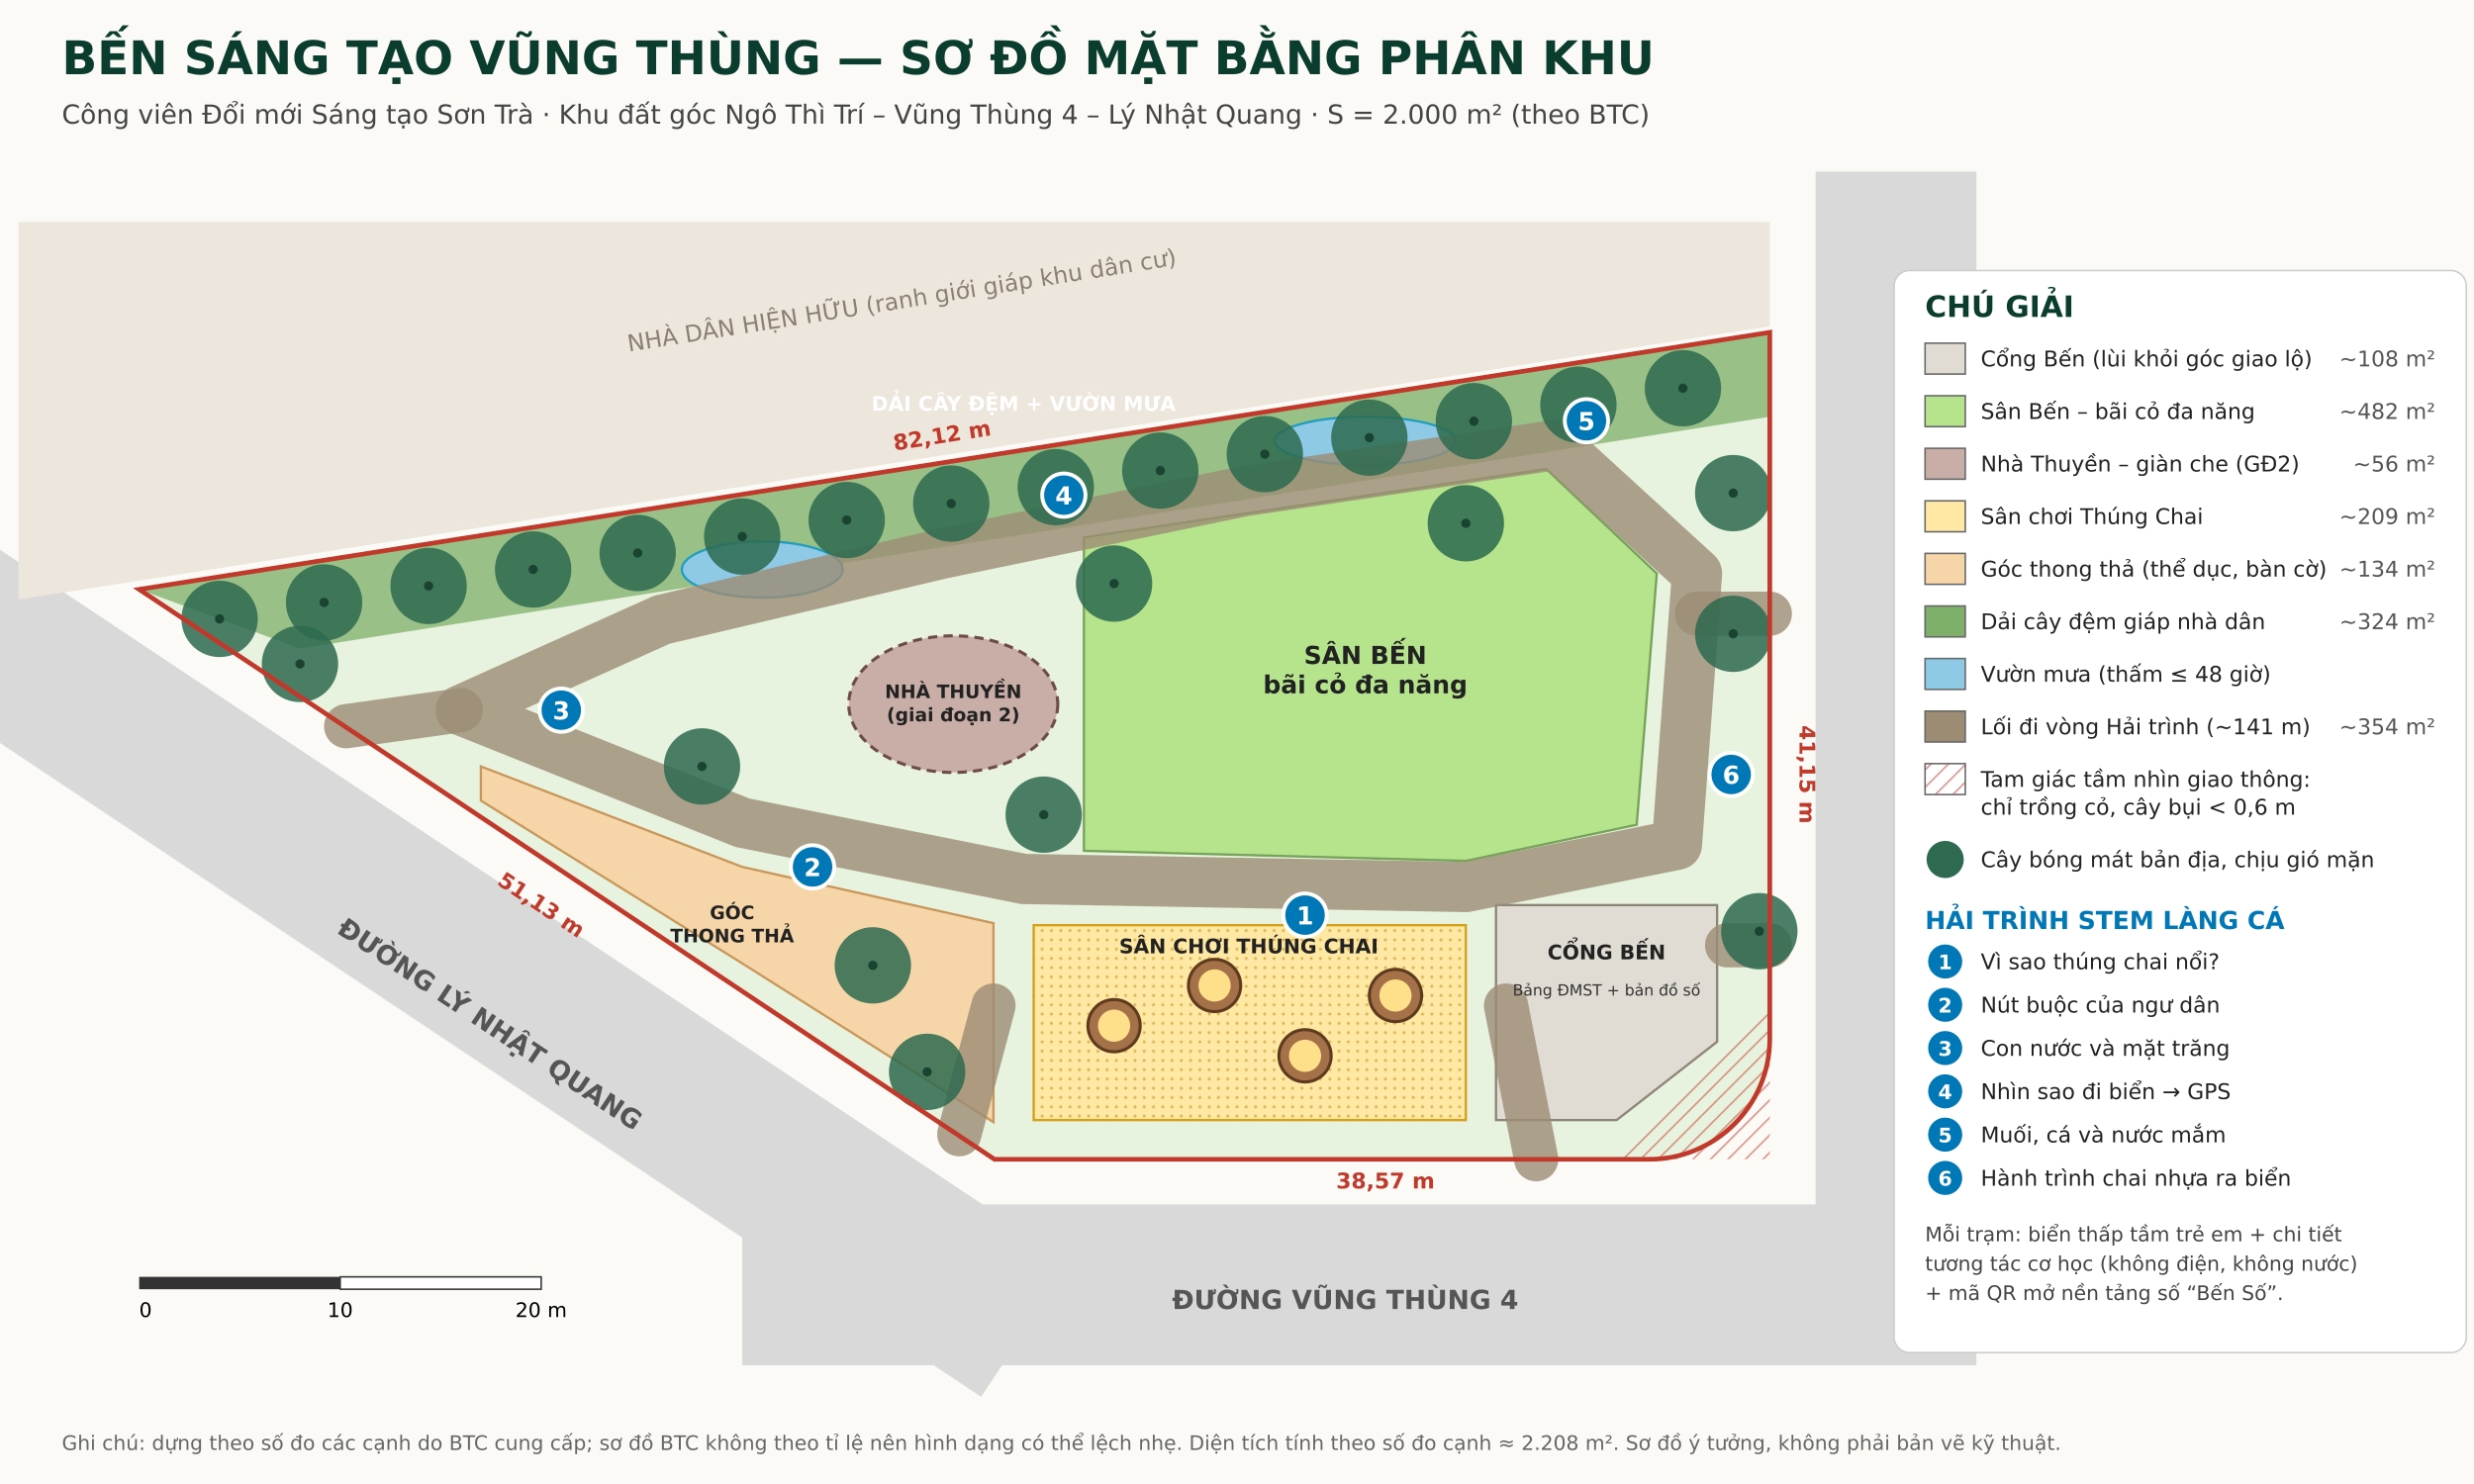
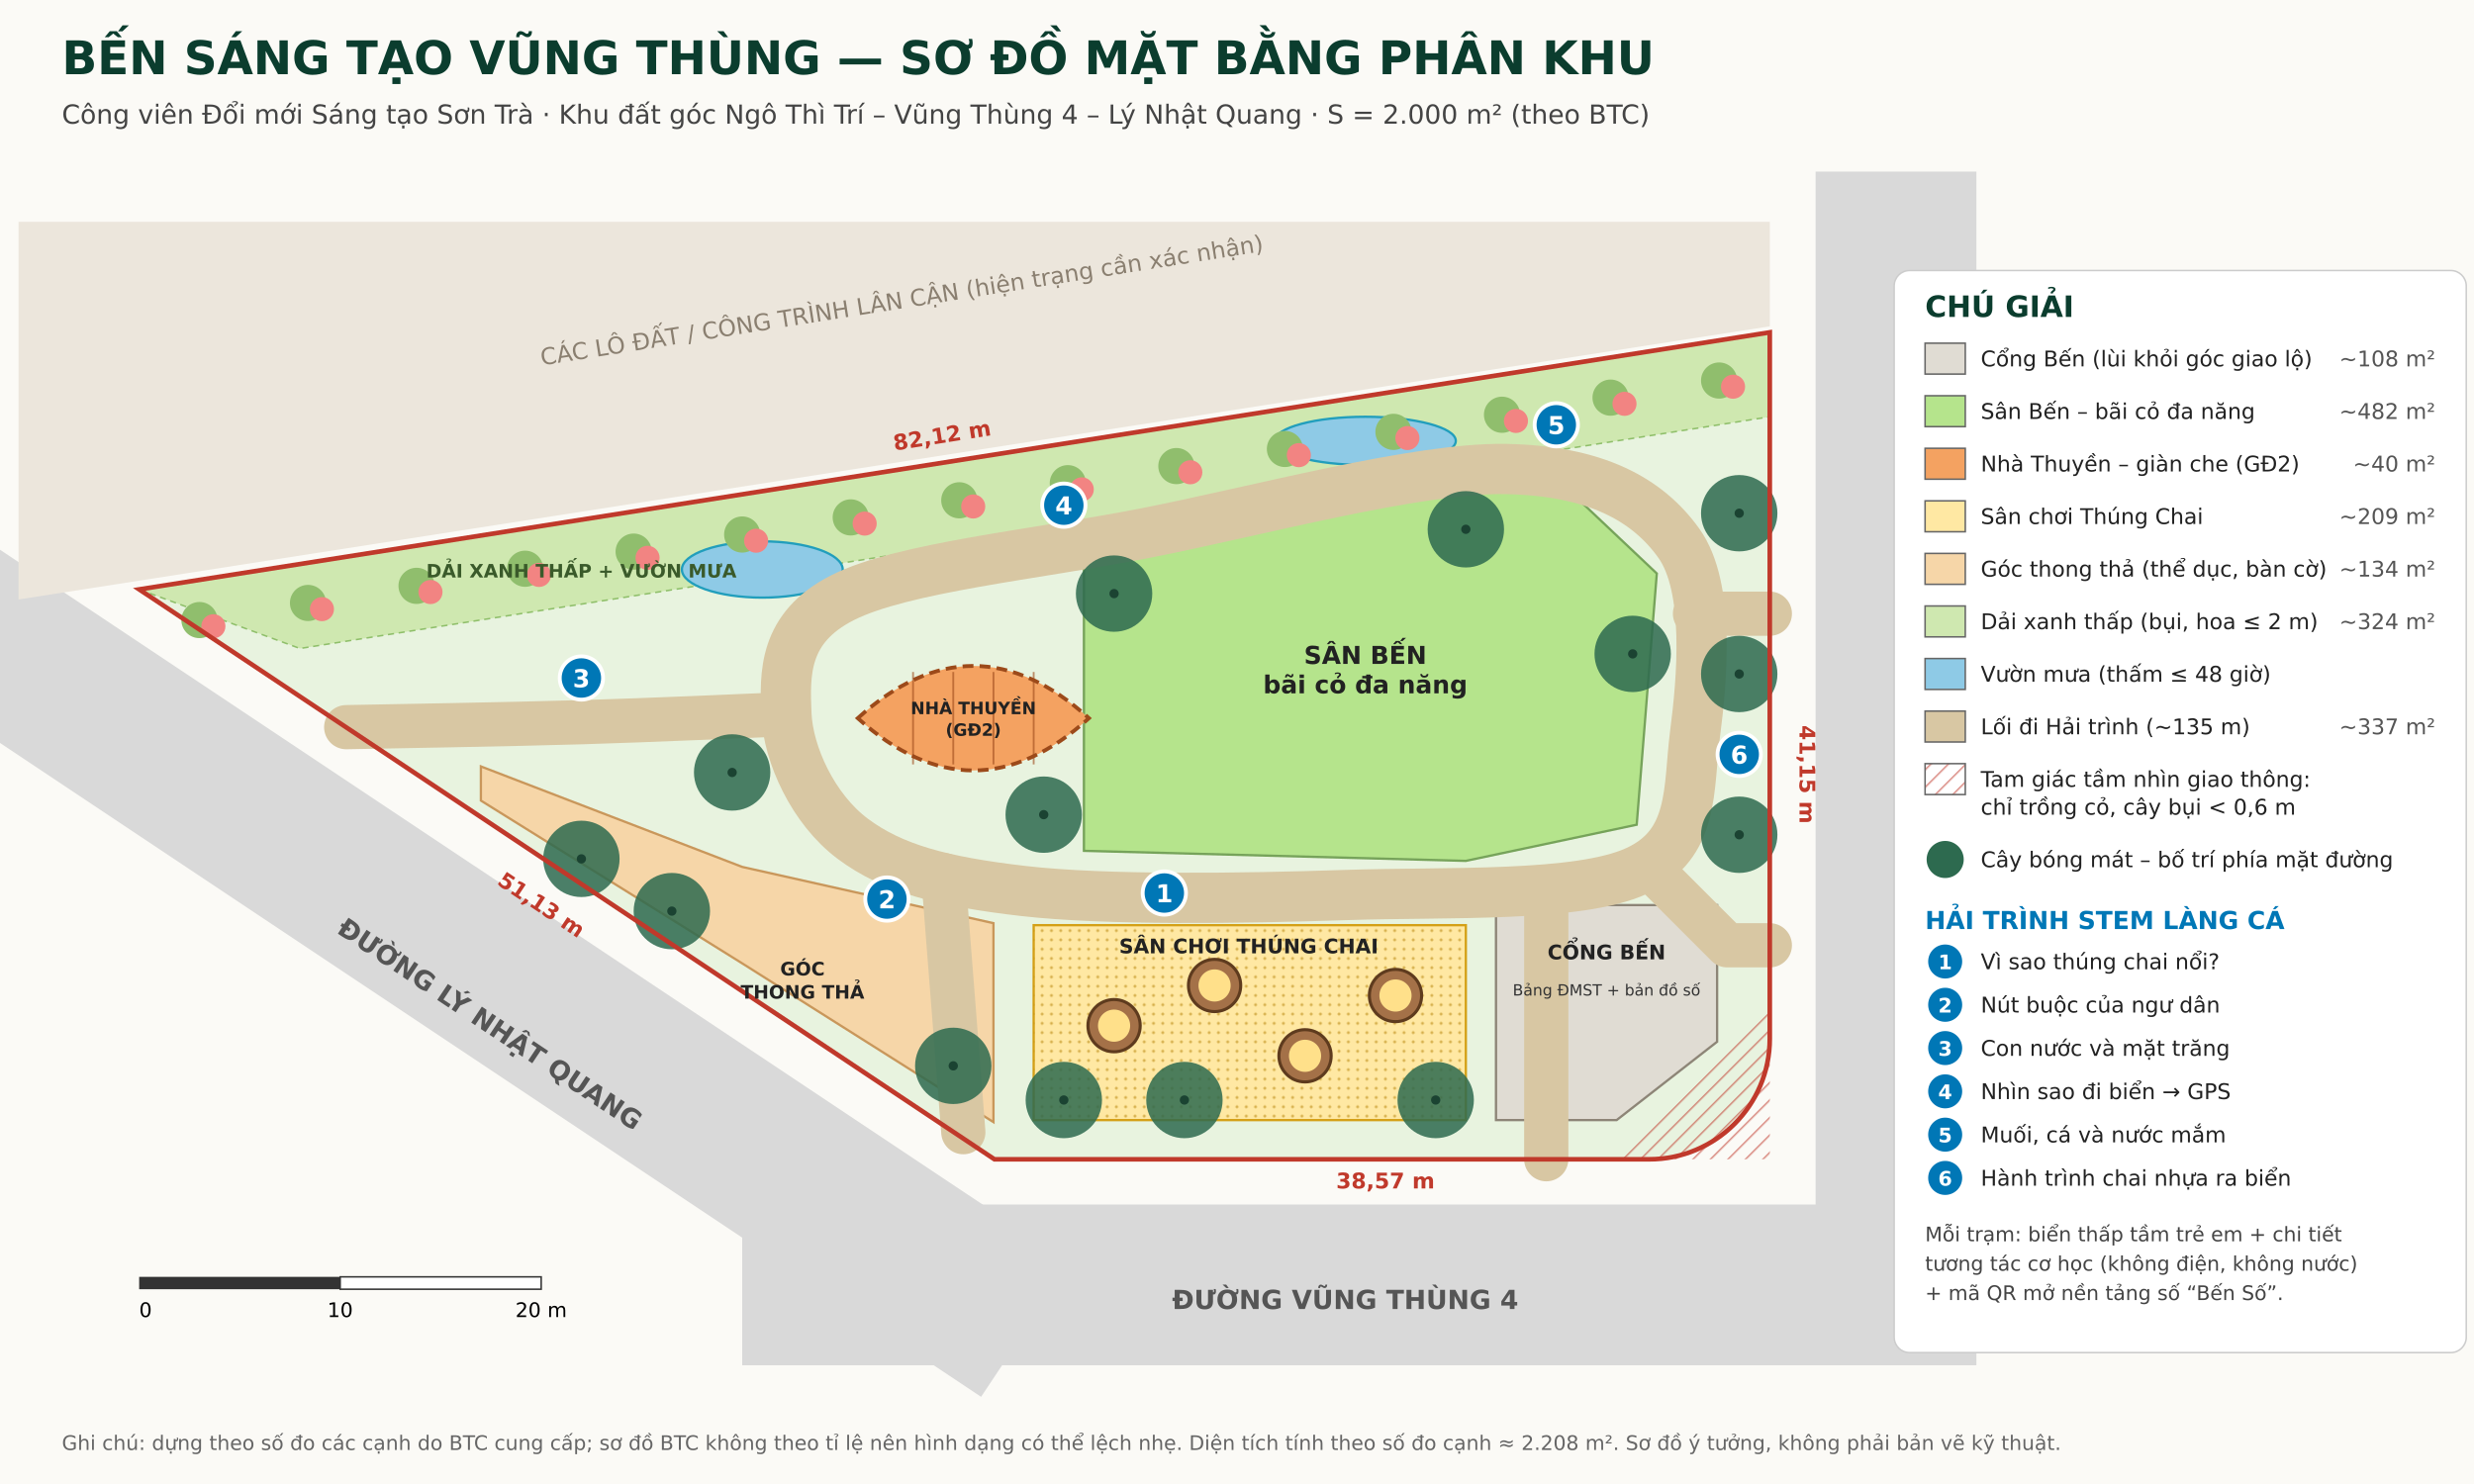
<svg xmlns="http://www.w3.org/2000/svg" width="1600" height="960" viewBox="0 0 1600 960" font-family="DejaVu Sans">
  <defs>
    <pattern id="hatch" width="8" height="8" patternUnits="userSpaceOnUse" patternTransform="rotate(45)">
      <line x1="0" y1="0" x2="0" y2="8" stroke="#c0392b" stroke-width="2" opacity=".55" />
    </pattern>
    <pattern id="sand" width="6" height="6" patternUnits="userSpaceOnUse">
      <circle cx="2" cy="2" r="1" fill="#b8860b" opacity=".5" />
    </pattern>
  </defs>
  <rect width="1600" height="960" fill="#fbfaf6" />
  <polygon points="480.0,779.2 1260.0,779.2 1260.0,883.2 480.0,883.2" fill="#d9d9d9" />
  <text x="870" y="846.8" font-size="17" fill="#555" font-weight="bold" text-anchor="middle" transform="rotate(0 870 846.8)">ĐƯỜNG VŨNG THÙNG 4</text>
  <polygon points="1174.2,111.0 1278.2,111.0 1278.2,883.2 1174.2,883.2" fill="#d9d9d9" />
  <text x="1239.2" y="501" font-size="17" fill="#555" font-weight="bold" text-anchor="middle" transform="rotate(90 1239.2 501)">ĐƯỜNG NGÔ THÌ TRÍ</text>
  <polygon points="-55.7,318.5 692.2,817.0 634.5,903.6 -113.4,405.0" fill="#d9d9d9" />
  <text x="313.6" y="667.4" font-size="17" fill="#555" font-weight="bold" text-anchor="middle" transform="rotate(33.7 313.6 667.4)">ĐƯỜNG LÝ NHẬT QUANG</text>
  <polygon points="12.0,387.8 1144.6,211.1 1144.6,143.5 12.0,143.5" fill="#ece6dc" />
-   <text x="584" y="199.4" font-size="15" fill="#8a7f70" text-anchor="middle" transform="rotate(-9 584 199.4)">NHÀ DÂN HIỆN HỮU (ranh giới giáp khu dân cư)</text>
+   <text x="584" y="199.4" font-size="15" fill="#8a7f70" text-anchor="middle" transform="rotate(-9 584 199.4)">CÁC LÔ ĐẤT / CÔNG TRÌNH LÂN CẬN (hiện trạng cần xác nhận)</text>
  <path d="M90.0,381.27 L643.15,749.95 L1066.56,749.95 A78.0,78.0 0 0 0 1144.56,671.95 L1144.56,215.0 Z" fill="#e8f3df" />
-   <polygon points="90.0,381.3 1144.6,215.0 1144.6,269.6 194.0,419.5" fill="#7fb069" opacity=".75" />
+   <polygon points="90.0,381.3 1144.6,215.0 1144.6,269.6 194.0,419.5" fill="#cfe8b0" stroke="#8fbf6a" stroke-dasharray="4 3" />
  <ellipse cx="493" cy="368.4" rx="52.0" ry="18.2" fill="#8ecae6" stroke="#219ebc" stroke-width="1.5" />
  <ellipse cx="883" cy="285.2" rx="58.5" ry="15.6" fill="#8ecae6" stroke="#219ebc" stroke-width="1.5" />
  <polygon points="701.0,347.6 1000.0,303.4 1071.5,371.0 1058.5,533.5 948.0,556.9 701.0,550.4" fill="#b5e48c" stroke="#76a35a" stroke-width="1.5" />
  <polygon points="311.0,495.8 480.0,560.8 642.5,597.2 642.5,725.9 480.0,623.2 311.0,517.9" fill="#f6d6a8" stroke="#c9975b" stroke-width="1.5" />
  <polygon points="668.5,598.5 948.0,598.5 948.0,724.6 668.5,724.6" fill="#ffe8a3" stroke="#d4a017" stroke-width="1.5" />
  <polygon points="668.5,598.5 948.0,598.5 948.0,724.6 668.5,724.6" fill="url(#sand)" />
  <polygon points="967.5,585.5 1110.5,585.5 1110.5,673.9 1045.5,724.6 967.5,724.6" fill="#e0dcd3" stroke="#8d8577" stroke-width="1.5" />
  <polygon points="1040.6,749.9 1144.6,646.0 1144.6,749.9" fill="url(#hatch)" />
-   <ellipse cx="616.5" cy="455.5" rx="67.6" ry="44.2" fill="#c9ada7" stroke="#6d4c41" stroke-width="2" stroke-dasharray="6 4" />
+   <path d="M554.75,464.6 Q629.5,397.0 704.25,464.6 Q629.5,532.2 554.75,464.6 Z" fill="#f4a261" stroke="#9c4a1a" stroke-width="2.5" stroke-dasharray="7 4" />
+   <line x1="590.5" y1="434.7" x2="590.5" y2="494.5" stroke="#9c4a1a" stroke-width="1.2" opacity=".6" />
+   <line x1="616.5" y1="434.7" x2="616.5" y2="494.5" stroke="#9c4a1a" stroke-width="1.2" opacity=".6" />
+   <line x1="642.5" y1="434.7" x2="642.5" y2="494.5" stroke="#9c4a1a" stroke-width="1.2" opacity=".6" />
+   <line x1="668.5" y1="434.7" x2="668.5" y2="494.5" stroke="#9c4a1a" stroke-width="1.2" opacity=".6" />
  <circle cx="720.5" cy="663.5" r="16.9" fill="#a47148" stroke="#5e3b1e" stroke-width="2" />
  <circle cx="720.5" cy="663.5" r="10.4" fill="#ffe08a" />
  <circle cx="785.5" cy="637.5" r="16.9" fill="#a47148" stroke="#5e3b1e" stroke-width="2" />
  <circle cx="785.5" cy="637.5" r="10.4" fill="#ffe08a" />
  <circle cx="844" cy="683" r="16.9" fill="#a47148" stroke="#5e3b1e" stroke-width="2" />
  <circle cx="844" cy="683" r="10.4" fill="#ffe08a" />
  <circle cx="902.5" cy="644" r="16.9" fill="#a47148" stroke="#5e3b1e" stroke-width="2" />
  <circle cx="902.5" cy="644" r="10.4" fill="#ffe08a" />
-   <polyline points="298.0,459.4 480.0,532.2 662.0,568.6 948.0,573.8 1084.5,546.5 1097.5,371.0 1006.5,287.8 805.0,317.7 610.0,358.0 428.0,400.9 298.0,459.4" fill="none" stroke="#9c8c74" stroke-width="32.5" stroke-linejoin="round" stroke-linecap="round" opacity=".8" />
-   <polyline points="974.0,650.5 993.5,749.9" fill="none" stroke="#9c8c74" stroke-width="28.6" stroke-linecap="round" opacity=".8" />
-   <polyline points="1117.0,611.5 1144.6,611.5" fill="none" stroke="#9c8c74" stroke-width="28.6" stroke-linecap="round" opacity=".8" />
-   <polyline points="642.5,650.5 620.4,733.7" fill="none" stroke="#9c8c74" stroke-width="28.6" stroke-linecap="round" opacity=".8" />
-   <polyline points="298.0,459.4 223.9,469.8" fill="none" stroke="#9c8c74" stroke-width="28.6" stroke-linecap="round" opacity=".8" />
-   <polyline points="1097.5,397.0 1144.6,397.0" fill="none" stroke="#9c8c74" stroke-width="28.6" stroke-linecap="round" opacity=".8" />
-   <circle cx="142.0" cy="400.371" r="24.7" fill="#2d6a4f" opacity=".85" />
-   <circle cx="142.0" cy="400.371" r="3" fill="#1b4332" />
-   <circle cx="209.6" cy="389.713" r="24.7" fill="#2d6a4f" opacity=".85" />
-   <circle cx="209.6" cy="389.713" r="3" fill="#1b4332" />
-   <circle cx="277.2" cy="379.055" r="24.7" fill="#2d6a4f" opacity=".85" />
-   <circle cx="277.2" cy="379.055" r="3" fill="#1b4332" />
-   <circle cx="344.8" cy="368.396" r="24.7" fill="#2d6a4f" opacity=".85" />
-   <circle cx="344.8" cy="368.396" r="3" fill="#1b4332" />
-   <circle cx="412.4" cy="357.738" r="24.7" fill="#2d6a4f" opacity=".85" />
-   <circle cx="412.4" cy="357.738" r="3" fill="#1b4332" />
-   <circle cx="480.0" cy="347.08" r="24.7" fill="#2d6a4f" opacity=".85" />
-   <circle cx="480.0" cy="347.08" r="3" fill="#1b4332" />
-   <circle cx="547.6" cy="336.421" r="24.7" fill="#2d6a4f" opacity=".85" />
-   <circle cx="547.6" cy="336.421" r="3" fill="#1b4332" />
-   <circle cx="615.2" cy="325.763" r="24.7" fill="#2d6a4f" opacity=".85" />
-   <circle cx="615.2" cy="325.763" r="3" fill="#1b4332" />
-   <circle cx="682.8" cy="315.105" r="24.7" fill="#2d6a4f" opacity=".85" />
-   <circle cx="682.8" cy="315.105" r="3" fill="#1b4332" />
-   <circle cx="750.4" cy="304.446" r="24.7" fill="#2d6a4f" opacity=".85" />
-   <circle cx="750.4" cy="304.446" r="3" fill="#1b4332" />
-   <circle cx="818.0" cy="293.788" r="24.7" fill="#2d6a4f" opacity=".85" />
-   <circle cx="818.0" cy="293.788" r="3" fill="#1b4332" />
-   <circle cx="885.6" cy="283.13" r="24.7" fill="#2d6a4f" opacity=".85" />
-   <circle cx="885.6" cy="283.13" r="3" fill="#1b4332" />
-   <circle cx="953.2" cy="272.471" r="24.7" fill="#2d6a4f" opacity=".85" />
-   <circle cx="953.2" cy="272.471" r="3" fill="#1b4332" />
-   <circle cx="1020.8" cy="261.813" r="24.7" fill="#2d6a4f" opacity=".85" />
-   <circle cx="1020.8" cy="261.813" r="3" fill="#1b4332" />
-   <circle cx="1088.4" cy="251.155" r="24.7" fill="#2d6a4f" opacity=".85" />
-   <circle cx="1088.4" cy="251.155" r="3" fill="#1b4332" />
-   <circle cx="1120.9" cy="319" r="24.7" fill="#2d6a4f" opacity=".85" />
-   <circle cx="1120.9" cy="319" r="3" fill="#1b4332" />
-   <circle cx="1120.9" cy="410" r="24.7" fill="#2d6a4f" opacity=".85" />
-   <circle cx="1120.9" cy="410" r="3" fill="#1b4332" />
-   <circle cx="194" cy="429.5" r="24.7" fill="#2d6a4f" opacity=".85" />
-   <circle cx="194" cy="429.5" r="3" fill="#1b4332" />
+   <path d="M545.0,386.6 C583.6,367.1 668.5,358.9 740.0,345.0 C811.5,331.1 916.4,302.3 974.0,303.4 C1031.6,304.5 1065.4,322.9 1085.8,351.5 C1106.2,380.1 1100.8,439.7 1096.2,475.0 C1091.7,510.3 1096.2,546.1 1058.5,563.4 C1020.8,580.7 936.1,576.8 870.0,579.0 C803.9,581.2 715.1,582.5 662.0,576.4 C608.9,570.3 577.1,561.7 551.5,542.6 C525.9,523.5 509.7,488.0 508.6,462.0 C507.5,436.0 506.4,406.1 545.0,386.6 Z" fill="none" stroke="#d8c7a3" stroke-width="32.5" stroke-linejoin="round" />
+   <path d="M508.6,462.0 C486.5,462.9 423.4,465.8 376.0,467.2 C328.6,468.6 249.2,469.9 223.9,470.4 " fill="none" stroke="#d8c7a3" stroke-width="28.6" stroke-linecap="round" />
+   <polyline points="1000.0,579.0 1000.0,749.9" fill="none" stroke="#d8c7a3" stroke-width="28.6" stroke-linecap="round" stroke-linejoin="round" />
+   <polyline points="1071.5,566.0 1117.0,611.5 1144.6,611.5" fill="none" stroke="#d8c7a3" stroke-width="28.6" stroke-linecap="round" stroke-linejoin="round" />
+   <polyline points="610.0,566.0 623.0,732.4" fill="none" stroke="#d8c7a3" stroke-width="28.6" stroke-linecap="round" stroke-linejoin="round" />
+   <polyline points="1096.2,397.0 1144.6,397.0" fill="none" stroke="#d8c7a3" stroke-width="28.6" stroke-linecap="round" stroke-linejoin="round" />
+   <circle cx="688" cy="711.6" r="24.7" fill="#2d6a4f" opacity=".85" />
+   <circle cx="688" cy="711.6" r="3" fill="#1b4332" />
+   <circle cx="766" cy="711.6" r="24.7" fill="#2d6a4f" opacity=".85" />
+   <circle cx="766" cy="711.6" r="3" fill="#1b4332" />
+   <circle cx="928.5" cy="711.6" r="24.7" fill="#2d6a4f" opacity=".85" />
+   <circle cx="928.5" cy="711.6" r="3" fill="#1b4332" />
+   <circle cx="1124.8" cy="540" r="24.7" fill="#2d6a4f" opacity=".85" />
+   <circle cx="1124.8" cy="540" r="3" fill="#1b4332" />
+   <circle cx="1124.8" cy="436" r="24.7" fill="#2d6a4f" opacity=".85" />
+   <circle cx="1124.8" cy="436" r="3" fill="#1b4332" />
+   <circle cx="1124.8" cy="332" r="24.7" fill="#2d6a4f" opacity=".85" />
+   <circle cx="1124.8" cy="332" r="3" fill="#1b4332" />
+   <circle cx="376" cy="555.6" r="24.7" fill="#2d6a4f" opacity=".85" />
+   <circle cx="376" cy="555.6" r="3" fill="#1b4332" />
+   <circle cx="434.5" cy="589.4" r="24.7" fill="#2d6a4f" opacity=".85" />
+   <circle cx="434.5" cy="589.4" r="3" fill="#1b4332" />
+   <circle cx="616.5" cy="689.5" r="24.7" fill="#2d6a4f" opacity=".85" />
+   <circle cx="616.5" cy="689.5" r="3" fill="#1b4332" />
  <circle cx="675" cy="527" r="24.7" fill="#2d6a4f" opacity=".85" />
  <circle cx="675" cy="527" r="3" fill="#1b4332" />
-   <circle cx="948" cy="338.5" r="24.7" fill="#2d6a4f" opacity=".85" />
-   <circle cx="948" cy="338.5" r="3" fill="#1b4332" />
-   <circle cx="720.5" cy="377.5" r="24.7" fill="#2d6a4f" opacity=".85" />
-   <circle cx="720.5" cy="377.5" r="3" fill="#1b4332" />
-   <circle cx="454" cy="495.8" r="24.7" fill="#2d6a4f" opacity=".85" />
-   <circle cx="454" cy="495.8" r="3" fill="#1b4332" />
-   <circle cx="564.5" cy="624.5" r="24.7" fill="#2d6a4f" opacity=".85" />
-   <circle cx="564.5" cy="624.5" r="3" fill="#1b4332" />
-   <circle cx="599.6" cy="693.4" r="24.7" fill="#2d6a4f" opacity=".85" />
-   <circle cx="599.6" cy="693.4" r="3" fill="#1b4332" />
-   <circle cx="1137.8" cy="602.4" r="24.7" fill="#2d6a4f" opacity=".85" />
-   <circle cx="1137.8" cy="602.4" r="3" fill="#1b4332" />
-   <circle cx="844" cy="592.0" r="14" fill="#0077b6" stroke="#fff" stroke-width="2.5" />
-   <text x="844" y="598.0" font-size="16" font-weight="bold" fill="#fff" text-anchor="middle">1</text>
-   <circle cx="525.5" cy="560.8" r="14" fill="#0077b6" stroke="#fff" stroke-width="2.5" />
-   <text x="525.5" y="566.8" font-size="16" font-weight="bold" fill="#fff" text-anchor="middle">2</text>
-   <circle cx="363" cy="459.4" r="14" fill="#0077b6" stroke="#fff" stroke-width="2.5" />
-   <text x="363" y="465.4" font-size="16" font-weight="bold" fill="#fff" text-anchor="middle">3</text>
-   <circle cx="688" cy="320.3" r="14" fill="#0077b6" stroke="#fff" stroke-width="2.5" />
-   <text x="688" y="326.3" font-size="16" font-weight="bold" fill="#fff" text-anchor="middle">4</text>
-   <circle cx="1026" cy="272.2" r="14" fill="#0077b6" stroke="#fff" stroke-width="2.5" />
-   <text x="1026" y="278.2" font-size="16" font-weight="bold" fill="#fff" text-anchor="middle">5</text>
-   <circle cx="1119.6" cy="501" r="14" fill="#0077b6" stroke="#fff" stroke-width="2.5" />
-   <text x="1119.6" y="507" font-size="16" font-weight="bold" fill="#fff" text-anchor="middle">6</text>
+   <circle cx="948" cy="342.4" r="24.7" fill="#2d6a4f" opacity=".85" />
+   <circle cx="948" cy="342.4" r="3" fill="#1b4332" />
+   <circle cx="720.5" cy="384" r="24.7" fill="#2d6a4f" opacity=".85" />
+   <circle cx="720.5" cy="384" r="3" fill="#1b4332" />
+   <circle cx="1055.9" cy="423" r="24.7" fill="#2d6a4f" opacity=".85" />
+   <circle cx="1055.9" cy="423" r="3" fill="#1b4332" />
+   <circle cx="473.5" cy="499.7" r="24.7" fill="#2d6a4f" opacity=".85" />
+   <circle cx="473.5" cy="499.7" r="3" fill="#1b4332" />
+   <circle cx="129.0" cy="401.121" r="11.7" fill="#90be6d" />
+   <circle cx="138.0" cy="405.121" r="7.8" fill="#f28482" />
+   <circle cx="199.2" cy="390.053" r="11.7" fill="#90be6d" />
+   <circle cx="208.2" cy="394.053" r="7.8" fill="#f28482" />
+   <circle cx="269.4" cy="378.984" r="11.7" fill="#90be6d" />
+   <circle cx="278.4" cy="382.984" r="7.8" fill="#f28482" />
+   <circle cx="339.6" cy="367.916" r="11.7" fill="#90be6d" />
+   <circle cx="348.6" cy="371.916" r="7.8" fill="#f28482" />
+   <circle cx="409.8" cy="356.848" r="11.7" fill="#90be6d" />
+   <circle cx="418.8" cy="360.848" r="7.8" fill="#f28482" />
+   <circle cx="480.0" cy="345.78" r="11.7" fill="#90be6d" />
+   <circle cx="489.0" cy="349.78" r="7.8" fill="#f28482" />
+   <circle cx="550.2" cy="334.711" r="11.7" fill="#90be6d" />
+   <circle cx="559.2" cy="338.711" r="7.8" fill="#f28482" />
+   <circle cx="620.4" cy="323.643" r="11.7" fill="#90be6d" />
+   <circle cx="629.4" cy="327.643" r="7.8" fill="#f28482" />
+   <circle cx="690.6" cy="312.575" r="11.7" fill="#90be6d" />
+   <circle cx="699.6" cy="316.575" r="7.8" fill="#f28482" />
+   <circle cx="760.8" cy="301.507" r="11.7" fill="#90be6d" />
+   <circle cx="769.8" cy="305.507" r="7.8" fill="#f28482" />
+   <circle cx="831.0" cy="290.438" r="11.7" fill="#90be6d" />
+   <circle cx="840.0" cy="294.438" r="7.8" fill="#f28482" />
+   <circle cx="901.2" cy="279.37" r="11.7" fill="#90be6d" />
+   <circle cx="910.2" cy="283.37" r="7.8" fill="#f28482" />
+   <circle cx="971.4" cy="268.302" r="11.7" fill="#90be6d" />
+   <circle cx="980.4" cy="272.302" r="7.8" fill="#f28482" />
+   <circle cx="1041.6" cy="257.233" r="11.7" fill="#90be6d" />
+   <circle cx="1050.6" cy="261.233" r="7.8" fill="#f28482" />
+   <circle cx="1111.8" cy="246.165" r="11.7" fill="#90be6d" />
+   <circle cx="1120.8" cy="250.165" r="7.8" fill="#f28482" />
+   <circle cx="753" cy="577.7" r="14" fill="#0077b6" stroke="#fff" stroke-width="2.5" />
+   <text x="753" y="583.7" font-size="16" font-weight="bold" fill="#fff" text-anchor="middle">1</text>
+   <circle cx="573.6" cy="581.6" r="14" fill="#0077b6" stroke="#fff" stroke-width="2.5" />
+   <text x="573.6" y="587.6" font-size="16" font-weight="bold" fill="#fff" text-anchor="middle">2</text>
+   <circle cx="376" cy="438.6" r="14" fill="#0077b6" stroke="#fff" stroke-width="2.5" />
+   <text x="376" y="444.6" font-size="16" font-weight="bold" fill="#fff" text-anchor="middle">3</text>
+   <circle cx="688" cy="326.8" r="14" fill="#0077b6" stroke="#fff" stroke-width="2.5" />
+   <text x="688" y="332.8" font-size="16" font-weight="bold" fill="#fff" text-anchor="middle">4</text>
+   <circle cx="1006.5" cy="274.8" r="14" fill="#0077b6" stroke="#fff" stroke-width="2.5" />
+   <text x="1006.5" y="280.8" font-size="16" font-weight="bold" fill="#fff" text-anchor="middle">5</text>
+   <circle cx="1124.8" cy="488" r="14" fill="#0077b6" stroke="#fff" stroke-width="2.5" />
+   <text x="1124.8" y="494" font-size="16" font-weight="bold" fill="#fff" text-anchor="middle">6</text>
  <path d="M90.0,381.27 L643.15,749.95 L1066.56,749.95 A78.0,78.0 0 0 0 1144.56,671.95 L1144.56,215.0 Z" fill="none" stroke="#c0392b" stroke-width="3" />
  <text x="883" y="429.5" font-size="16" font-weight="bold" fill="#222" text-anchor="middle">SÂN BẾN</text>
  <text x="883" y="448.5" font-size="16" font-weight="bold" fill="#222" text-anchor="middle">bãi cỏ đa năng</text>
-   <text x="616.5" y="451.6" font-size="12" font-weight="bold" fill="#222" text-anchor="middle">NHÀ THUYỀN</text>
-   <text x="616.5" y="466.6" font-size="12" font-weight="bold" fill="#222" text-anchor="middle">(giai đoạn 2)</text>
+   <text x="629.5" y="462.0" font-size="11" font-weight="bold" fill="#222" text-anchor="middle">NHÀ THUYỀN</text>
+   <text x="629.5" y="476.0" font-size="11" font-weight="bold" fill="#222" text-anchor="middle">(GĐ2)</text>
  <text x="807.6" y="616.7" font-size="13" font-weight="bold" fill="#222" text-anchor="middle">SÂN CHƠI THÚNG CHAI</text>
  <text x="1039" y="620.6" font-size="13" font-weight="bold" fill="#222" text-anchor="middle">CỔNG BẾN</text>
  <text x="1039" y="644.0" font-size="10" font-weight="normal" fill="#333" text-anchor="middle">Bảng ĐMST + bản đồ số</text>
-   <text x="473.5" y="594.6" font-size="12" font-weight="bold" fill="#222" text-anchor="middle">GÓC</text>
-   <text x="473.5" y="609.6" font-size="12" font-weight="bold" fill="#222" text-anchor="middle">THONG THẢ</text>
-   <text x="662" y="265.7" font-size="13" font-weight="bold" fill="#fff" text-anchor="middle">DẢI CÂY ĐỆM + VƯỜN MƯA</text>
+   <text x="519" y="631.0" font-size="12" font-weight="bold" fill="#222" text-anchor="middle">GÓC</text>
+   <text x="519" y="646.0" font-size="12" font-weight="bold" fill="#222" text-anchor="middle">THONG THẢ</text>
+   <text x="376" y="373.6" font-size="12" font-weight="bold" fill="#3a5a2a" text-anchor="middle">DẢI XANH THẤP + VƯỜN MƯA</text>
  <text x="610" y="286.5" font-size="14" fill="#c0392b" font-weight="bold" text-anchor="middle" transform="rotate(-9 610 286.5)">82,12 m</text>
  <text x="1163.8" y="501" font-size="14" fill="#c0392b" font-weight="bold" text-anchor="middle" transform="rotate(90 1163.8 501)">41,15 m</text>
  <text x="896" y="768.8" font-size="14" fill="#c0392b" font-weight="bold" text-anchor="middle" transform="rotate(0 896 768.8)">38,57 m</text>
  <text x="347.4" y="589.4" font-size="14" fill="#c0392b" font-weight="bold" text-anchor="middle" transform="rotate(33.7 347.4 589.4)">51,13 m</text>
  <text x="40" y="48" font-size="30" font-weight="bold" fill="#0b3d2e">BẾN SÁNG TẠO VŨNG THÙNG — SƠ ĐỒ MẶT BẰNG PHÂN KHU</text>
  <text x="40" y="80" font-size="17" fill="#444">Công viên Đổi mới Sáng tạo Sơn Trà · Khu đất góc Ngô Thì Trí – Vũng Thùng 4 – Lý Nhật Quang · S = 2.000 m² (theo BTC)</text>
  <rect x="1225" y="175" width="370" height="700" rx="10" fill="#fff" stroke="#ccc" />
  <text x="1245" y="205" font-size="19" font-weight="bold" fill="#0b3d2e">CHÚ GIẢI</text>
  <rect x="1245" y="222" width="26" height="20" fill="#e0dcd3" stroke="#666" />
  <text x="1281" y="237" font-size="14" fill="#222">Cổng Bến (lùi khỏi góc giao lộ)</text>
  <text x="1575" y="237" font-size="14" fill="#555" text-anchor="end">~108 m²</text>
  <rect x="1245" y="256" width="26" height="20" fill="#b5e48c" stroke="#666" />
  <text x="1281" y="271" font-size="14" fill="#222">Sân Bến – bãi cỏ đa năng</text>
  <text x="1575" y="271" font-size="14" fill="#555" text-anchor="end">~482 m²</text>
-   <rect x="1245" y="290" width="26" height="20" fill="#c9ada7" stroke="#666" />
+   <rect x="1245" y="290" width="26" height="20" fill="#f4a261" stroke="#666" />
  <text x="1281" y="305" font-size="14" fill="#222">Nhà Thuyền – giàn che (GĐ2)</text>
-   <text x="1575" y="305" font-size="14" fill="#555" text-anchor="end">~56 m²</text>
+   <text x="1575" y="305" font-size="14" fill="#555" text-anchor="end">~40 m²</text>
  <rect x="1245" y="324" width="26" height="20" fill="#ffe8a3" stroke="#666" />
  <text x="1281" y="339" font-size="14" fill="#222">Sân chơi Thúng Chai</text>
  <text x="1575" y="339" font-size="14" fill="#555" text-anchor="end">~209 m²</text>
  <rect x="1245" y="358" width="26" height="20" fill="#f6d6a8" stroke="#666" />
  <text x="1281" y="373" font-size="14" fill="#222">Góc thong thả (thể dục, bàn cờ)</text>
  <text x="1575" y="373" font-size="14" fill="#555" text-anchor="end">~134 m²</text>
-   <rect x="1245" y="392" width="26" height="20" fill="#7fb069" stroke="#666" />
-   <text x="1281" y="407" font-size="14" fill="#222">Dải cây đệm giáp nhà dân</text>
+   <rect x="1245" y="392" width="26" height="20" fill="#cfe8b0" stroke="#666" />
+   <text x="1281" y="407" font-size="14" fill="#222">Dải xanh thấp (bụi, hoa ≤ 2 m)</text>
  <text x="1575" y="407" font-size="14" fill="#555" text-anchor="end">~324 m²</text>
  <rect x="1245" y="426" width="26" height="20" fill="#8ecae6" stroke="#666" />
  <text x="1281" y="441" font-size="14" fill="#222">Vườn mưa (thấm ≤ 48 giờ)</text>
-   <rect x="1245" y="460" width="26" height="20" fill="#9c8c74" stroke="#666" />
-   <text x="1281" y="475" font-size="14" fill="#222">Lối đi vòng Hải trình (~141 m)</text>
-   <text x="1575" y="475" font-size="14" fill="#555" text-anchor="end">~354 m²</text>
+   <rect x="1245" y="460" width="26" height="20" fill="#d8c7a3" stroke="#666" />
+   <text x="1281" y="475" font-size="14" fill="#222">Lối đi Hải trình (~135 m)</text>
+   <text x="1575" y="475" font-size="14" fill="#555" text-anchor="end">~337 m²</text>
  <rect x="1245" y="494" width="26" height="20" fill="url(#hatch)" stroke="#666" />
  <text x="1281" y="509" font-size="14" fill="#222">Tam giác tầm nhìn giao thông:</text>
  <text x="1281" y="527" font-size="14" fill="#222">chỉ trồng cỏ, cây bụi &lt; 0,6 m</text>
  <circle cx="1258" cy="556" r="12" fill="#2d6a4f" />
-   <text x="1281" y="561" font-size="14" fill="#222">Cây bóng mát bản địa, chịu gió mặn</text>
+   <text x="1281" y="561" font-size="14" fill="#222">Cây bóng mát – bố trí phía mặt đường</text>
  <text x="1245" y="601" font-size="16" font-weight="bold" fill="#0077b6">HẢI TRÌNH STEM LÀNG CÁ</text>
  <circle cx="1258" cy="622" r="11" fill="#0077b6" />
  <text x="1258" y="627" font-size="13" font-weight="bold" fill="#fff" text-anchor="middle">1</text>
  <text x="1281" y="627" font-size="14" fill="#222">Vì sao thúng chai nổi?</text>
  <circle cx="1258" cy="650" r="11" fill="#0077b6" />
  <text x="1258" y="655" font-size="13" font-weight="bold" fill="#fff" text-anchor="middle">2</text>
  <text x="1281" y="655" font-size="14" fill="#222">Nút buộc của ngư dân</text>
  <circle cx="1258" cy="678" r="11" fill="#0077b6" />
  <text x="1258" y="683" font-size="13" font-weight="bold" fill="#fff" text-anchor="middle">3</text>
  <text x="1281" y="683" font-size="14" fill="#222">Con nước và mặt trăng</text>
  <circle cx="1258" cy="706" r="11" fill="#0077b6" />
  <text x="1258" y="711" font-size="13" font-weight="bold" fill="#fff" text-anchor="middle">4</text>
  <text x="1281" y="711" font-size="14" fill="#222">Nhìn sao đi biển → GPS</text>
  <circle cx="1258" cy="734" r="11" fill="#0077b6" />
  <text x="1258" y="739" font-size="13" font-weight="bold" fill="#fff" text-anchor="middle">5</text>
  <text x="1281" y="739" font-size="14" fill="#222">Muối, cá và nước mắm</text>
  <circle cx="1258" cy="762" r="11" fill="#0077b6" />
  <text x="1258" y="767" font-size="13" font-weight="bold" fill="#fff" text-anchor="middle">6</text>
  <text x="1281" y="767" font-size="14" fill="#222">Hành trình chai nhựa ra biển</text>
  <text x="1245" y="803" font-size="13" fill="#444">Mỗi trạm: biển thấp tầm trẻ em + chi tiết</text>
  <text x="1245" y="822" font-size="13" fill="#444">tương tác cơ học (không điện, không nước)</text>
  <text x="1245" y="841" font-size="13" fill="#444">+ mã QR mở nền tảng số “Bến Số”.</text>
  <rect x="90" y="826" width="130" height="8" fill="#333" />
  <rect x="220" y="826" width="130" height="8" fill="#fff" stroke="#333" />
  <text x="90" y="852" font-size="13">0</text>
  <text x="220" y="852" font-size="13" text-anchor="middle">10</text>
  <text x="350" y="852" font-size="13" text-anchor="middle">20 m</text>
  <text x="40" y="938" font-size="13" fill="#666">Ghi chú: dựng theo số đo các cạnh do BTC cung cấp; sơ đồ BTC không theo tỉ lệ nên hình dạng có thể lệch nhẹ. Diện tích tính theo số đo cạnh ≈ 2.208 m². Sơ đồ ý tưởng, không phải bản vẽ kỹ thuật.</text>
</svg>
